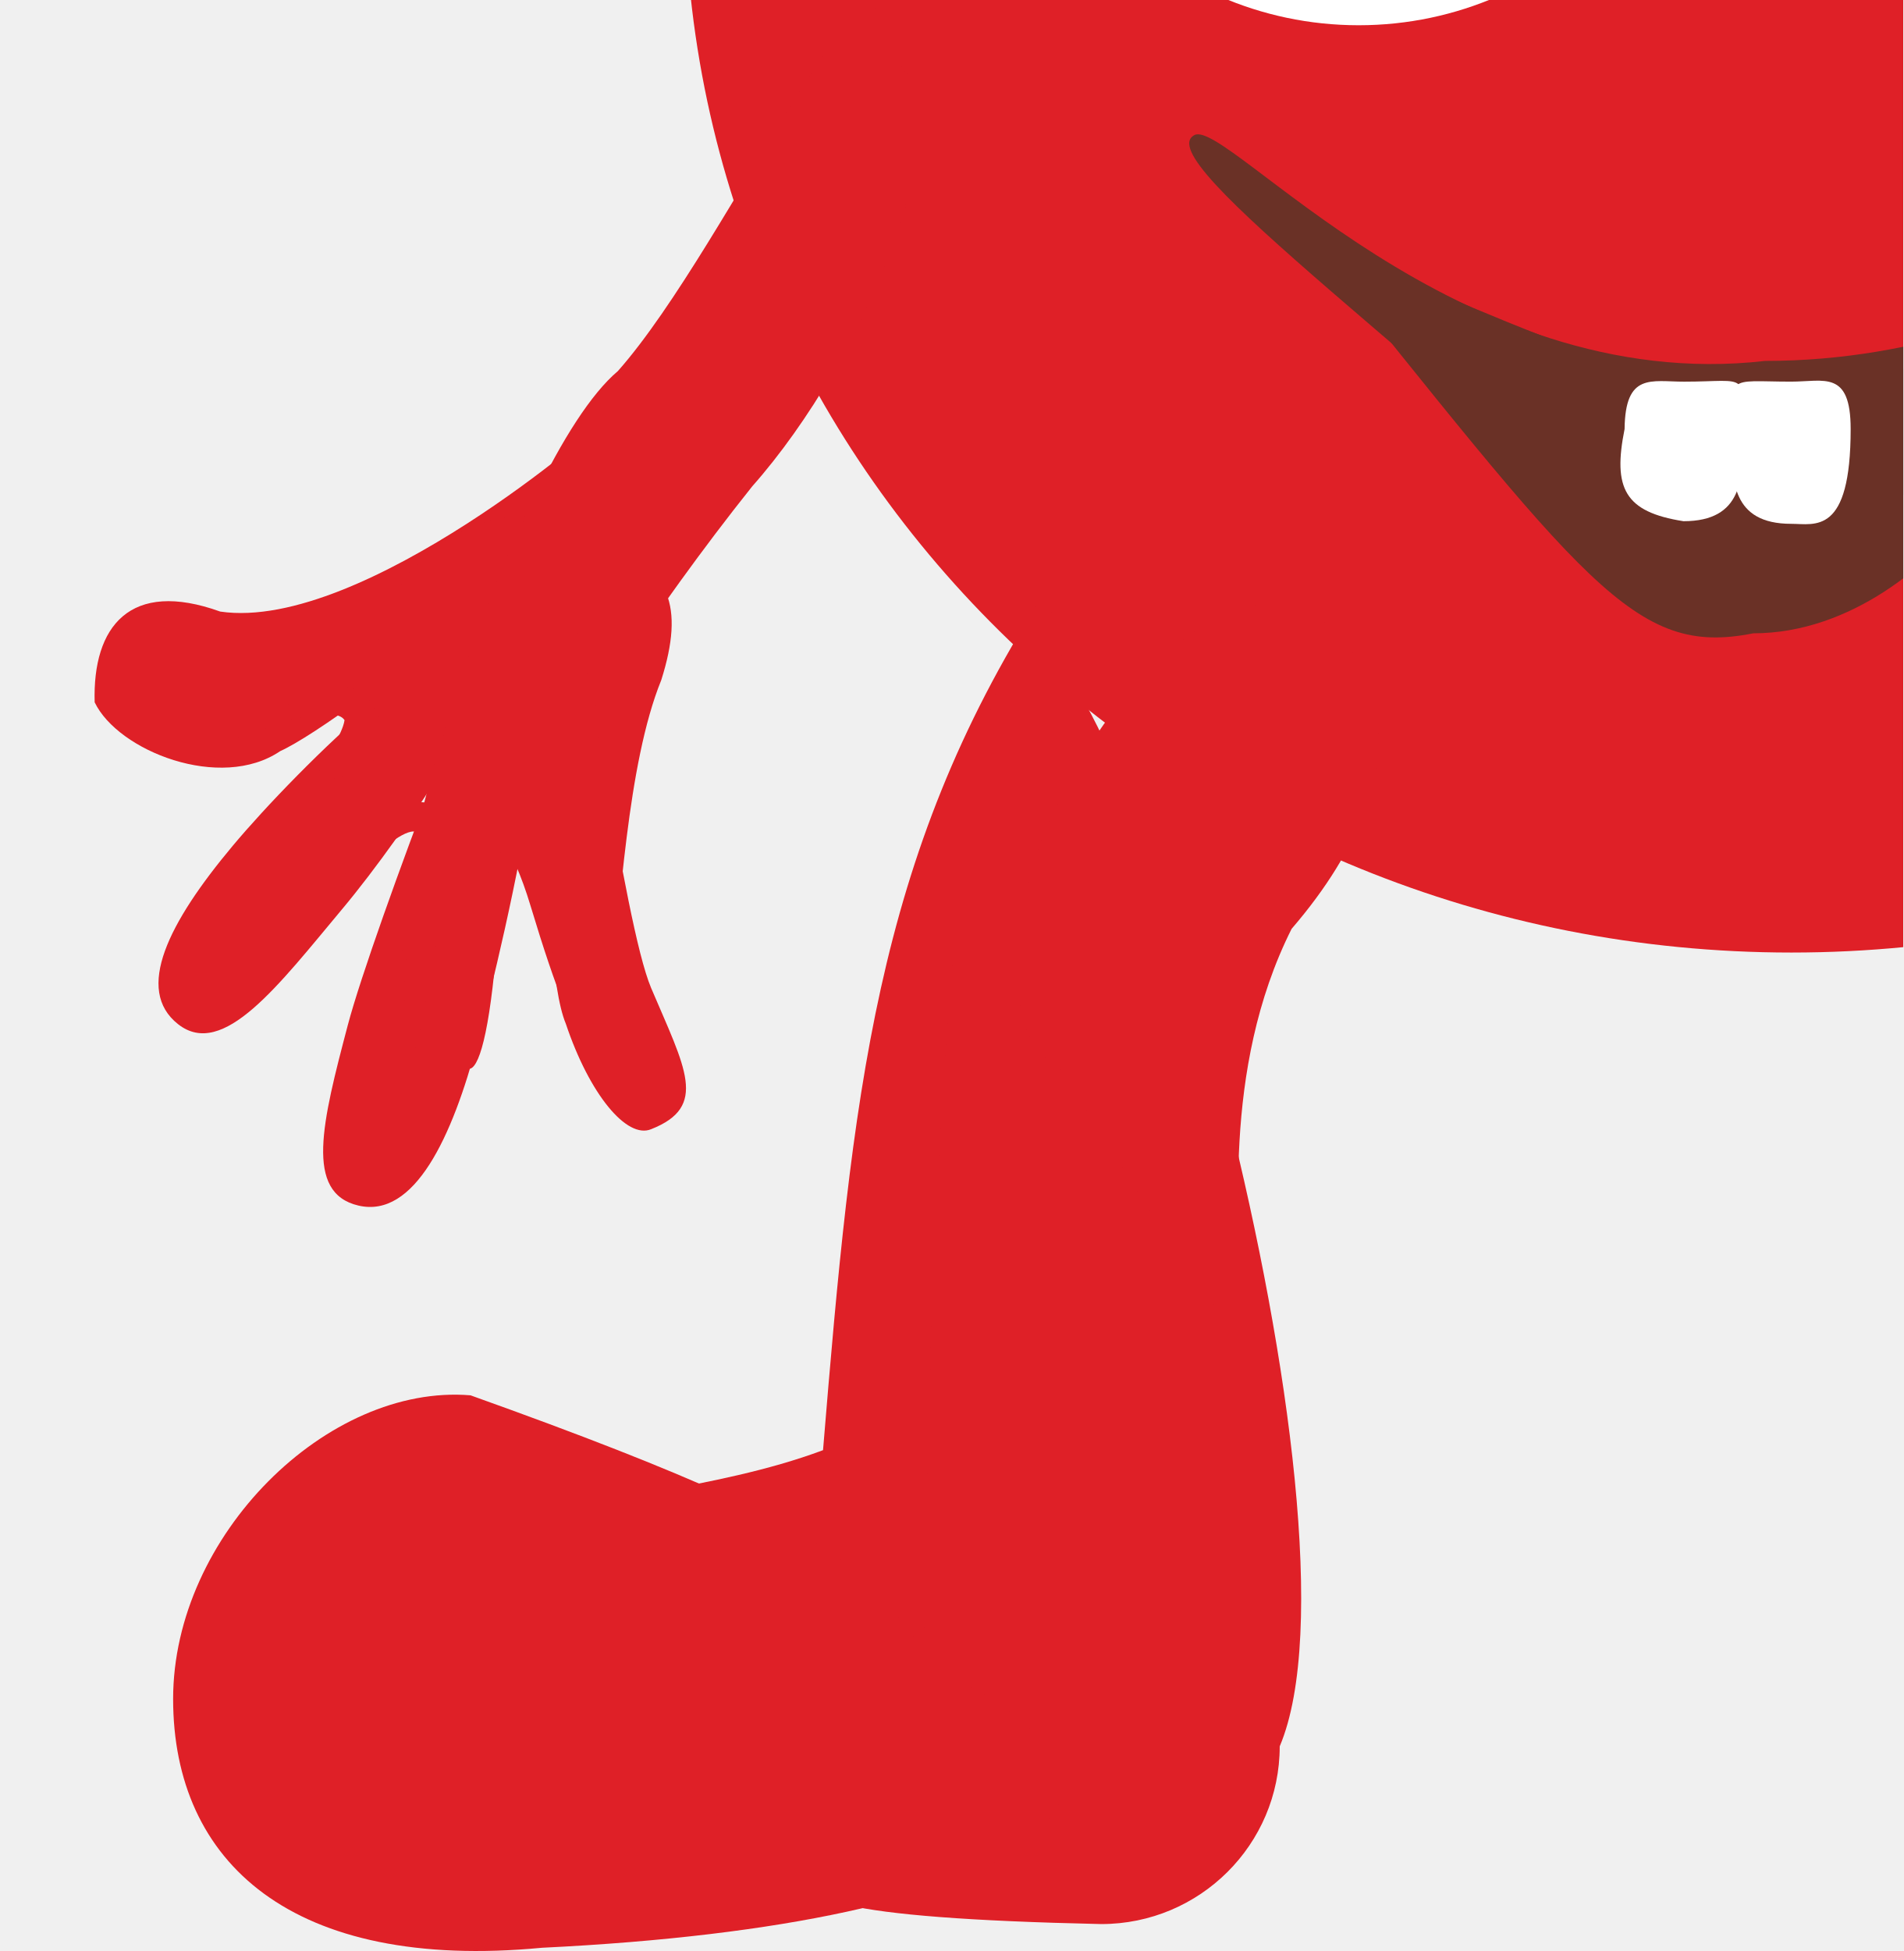
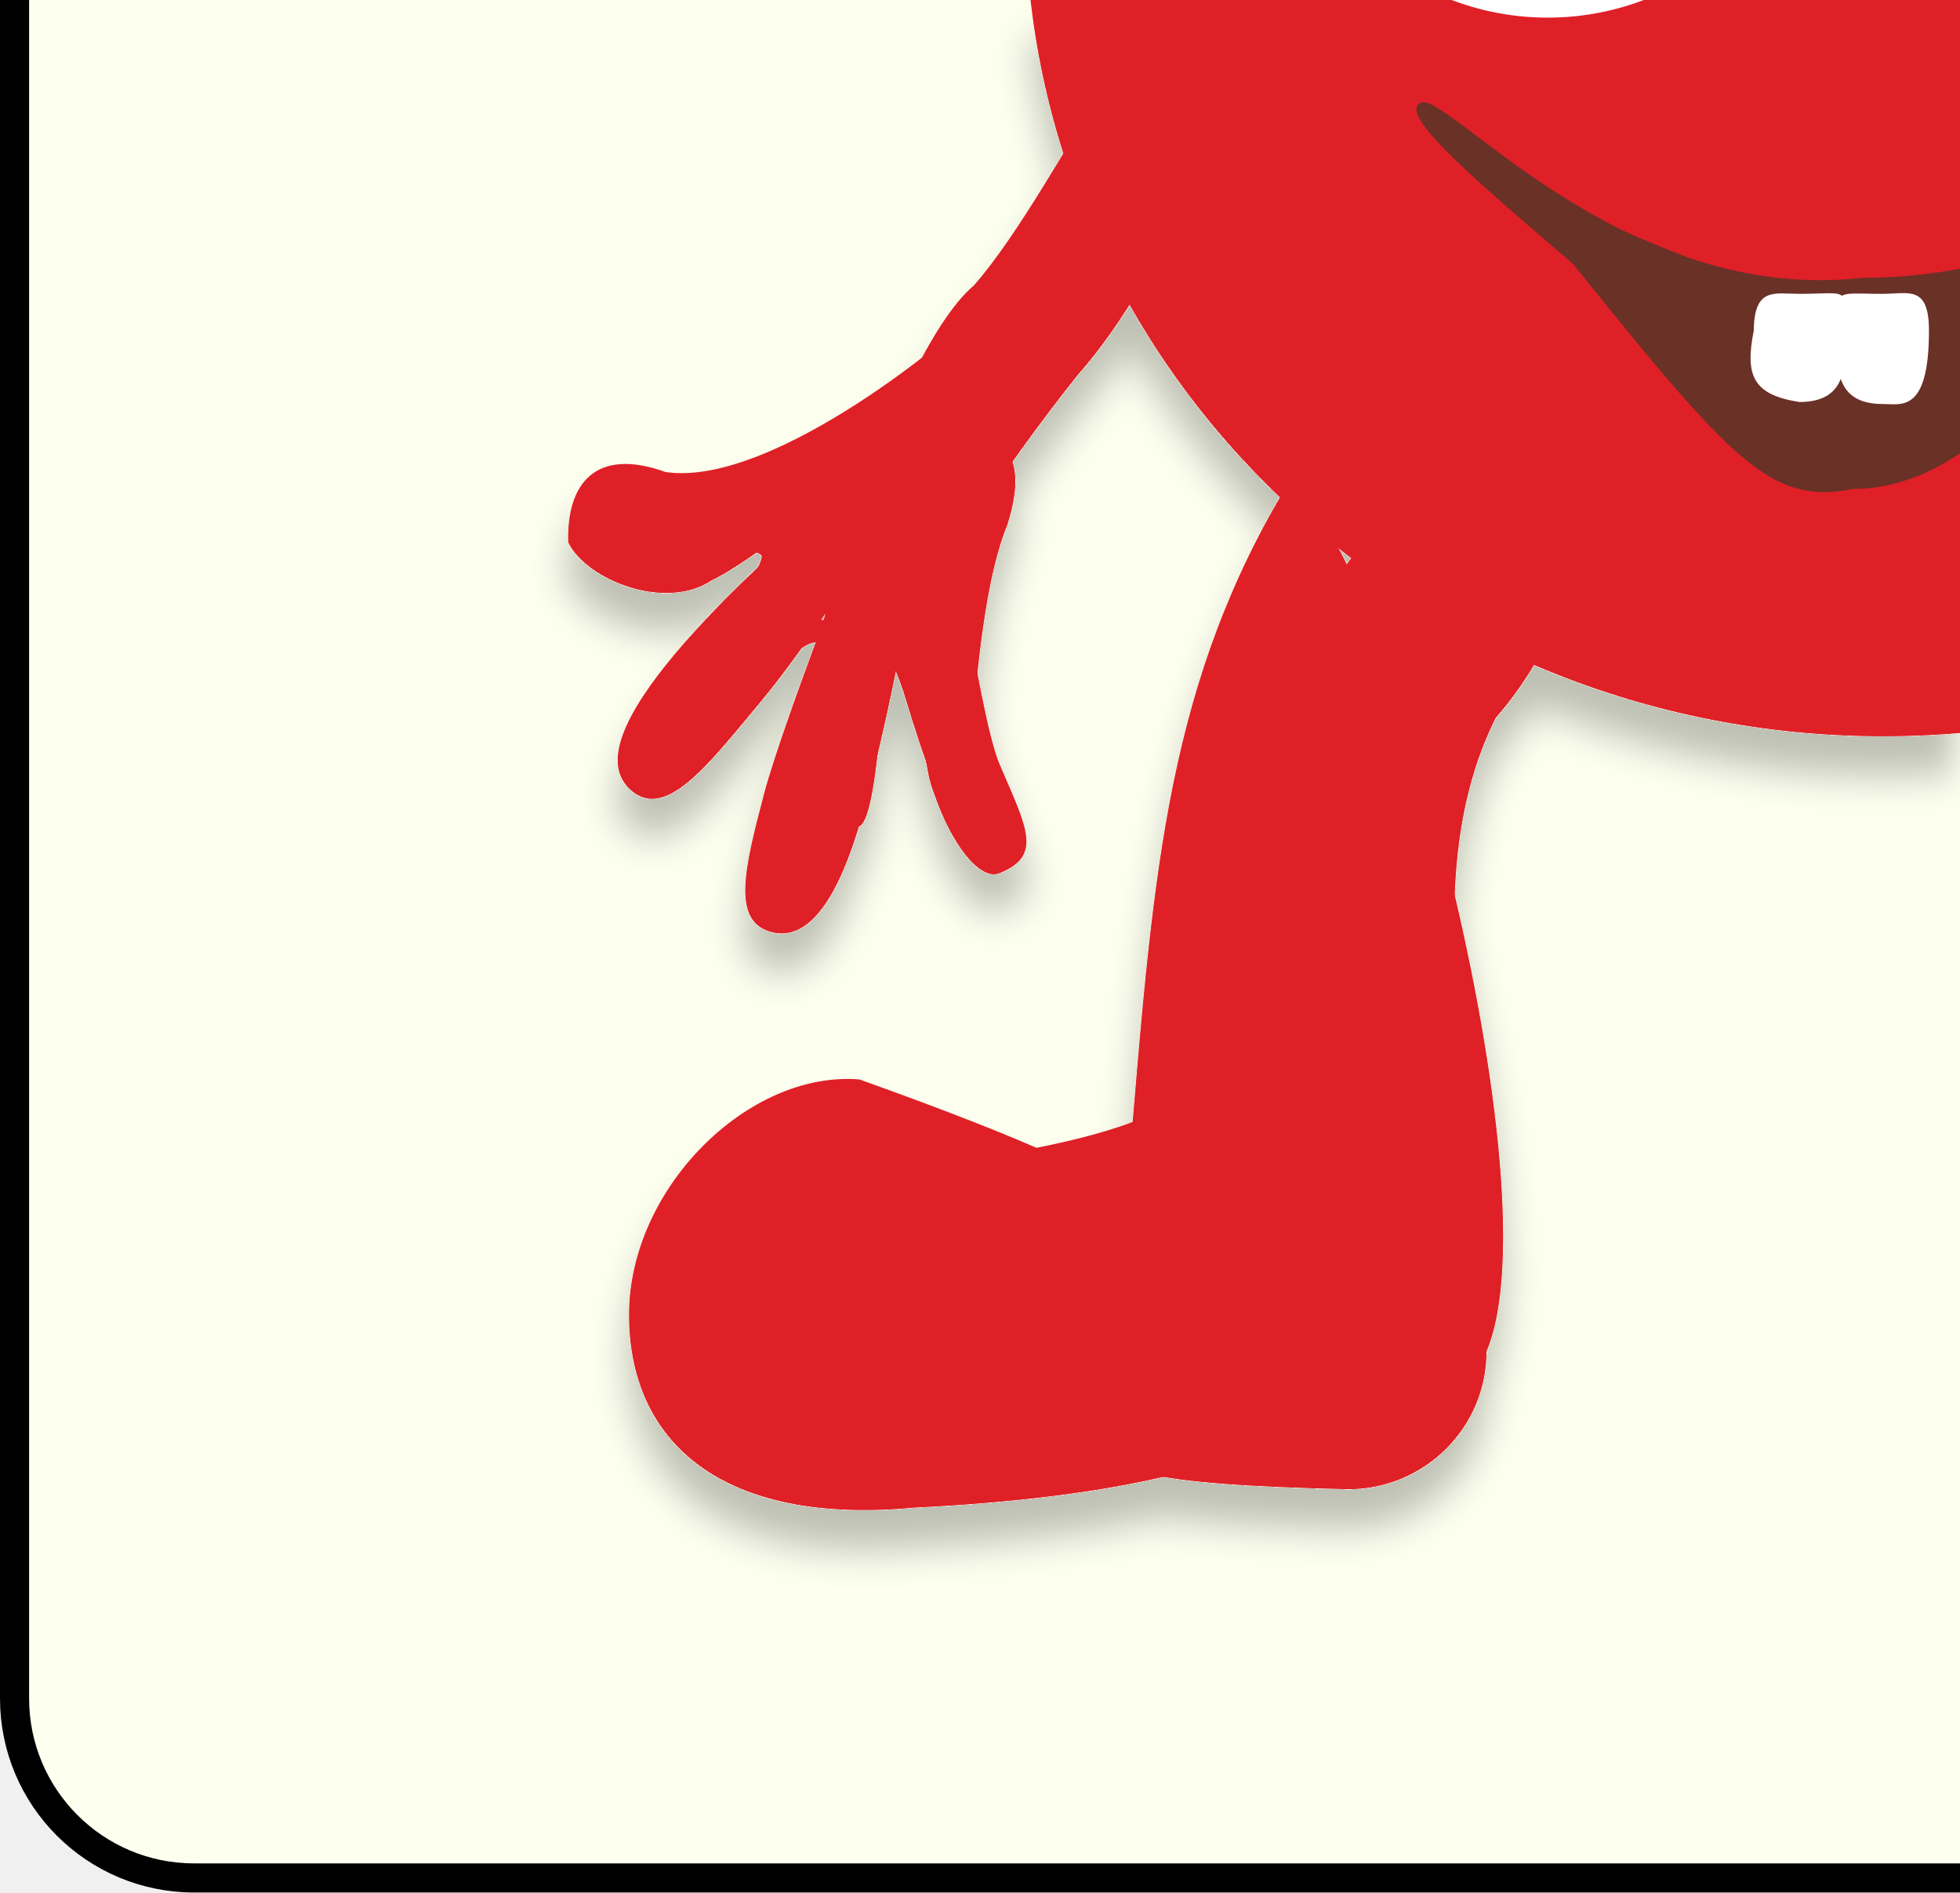
- <svg xmlns="http://www.w3.org/2000/svg" width="80" height="82" viewBox="0 0 80 82" fill="none">
-   <g clip-path="url(#clip0_453_1424)">
-     <ellipse cx="75.298" cy="-4.782" rx="46.514" ry="44.817" fill="#DF2027" />
-     <path d="M9.257 25.704C15.28 26.59 25.68 17.514 24.782 18.125C27.639 20.152 14.538 30.326 11.778 31.57C9.271 33.271 4.959 31.564 3.979 29.517C3.884 26.329 5.465 24.338 9.257 25.704Z" fill="#DF2027" />
-     <path d="M9.778 35.554C12.471 32.334 19.781 25.096 20.62 27.623C21.469 28.327 17.093 34.97 14.399 38.19C11.706 41.41 9.376 44.533 7.488 43.048C5.649 41.602 7.084 38.774 9.778 35.554Z" fill="#DF2027" />
-     <path d="M14.616 43.098C15.684 39.044 21.357 24.349 21.173 25.832C24.893 24.283 21.144 39.716 20.076 43.77C19.009 47.823 17.408 51.217 15.066 50.67C12.785 50.137 13.549 47.151 14.616 43.098Z" fill="#DF2027" />
-     <path d="M25.479 22.994C28.147 23.83 28.779 25.473 27.796 28.582C24.89 35.733 26.794 52.982 22.292 38.043C19.317 28.171 12.279 35.056 15.887 27.267C16.288 23.415 20.785 19.754 25.479 22.994Z" fill="#DF2027" />
-     <path d="M13.929 37.686C14.412 37.016 16.706 32.579 18.41 33.992C19.16 34.529 19.376 35.507 18.892 36.177C16.276 39.215 17.771 36.128 17.554 34.993C16.771 34.483 13.445 38.356 13.929 37.686Z" fill="#DF2027" />
-     <path d="M9.927 30.987C10.647 30.578 14.514 27.366 15.689 29.733C16.237 30.688 16.098 31.794 15.378 32.203C11.696 33.825 14.287 31.535 14.482 30.27C13.892 29.324 9.207 31.396 9.927 30.987Z" fill="#DF2027" />
-     <path d="M17.296 44.548C17.252 43.724 16.107 38.841 18.758 38.859C19.861 38.801 20.791 39.421 20.835 40.245C20.173 47.525 18.929 45.365 18.698 40.174C18.053 40.24 17.34 45.372 17.296 44.548Z" fill="#DF2027" />
-     <path d="M17.062 40.297C15.613 39.023 21.418 19.446 25.971 15.597C30.723 10.236 37.227 -5.038 37.473 2.326C40.674 4.891 36.371 15.079 31.619 20.441C23.07 31.159 18.512 41.571 17.062 40.297Z" fill="#DF2027" />
-     <path d="M23.782 43.023C22.6 40.236 22.766 25.524 23.782 25.096C24.574 25.749 26.189 38.742 27.371 41.529C28.801 44.898 29.784 46.509 27.371 47.459C26.355 47.886 24.782 46.011 23.782 43.023Z" fill="#DF2027" />
-     <path d="M34.595 73.708C12.82 61.484 25.283 64.436 34.595 60.95C35.827 46.011 36.786 36.051 43.788 25.096C46.572 26.659 44.593 67.784 42.829 70.899C41.065 74.013 37.379 75.271 34.595 73.708Z" fill="#DF2027" />
-     <path d="M53.791 73.399C53.791 77.524 50.432 80.868 46.289 80.868C23.782 80.37 38.787 77.524 38.787 73.399C38.787 69.273 39.145 27.088 43.288 27.088C47.432 27.088 57.793 63.937 53.791 73.399Z" fill="#DF2027" />
-     <path d="M39.787 70.411C50.29 75.391 43.288 80.868 22.782 81.864C12.279 82.86 7.277 78.282 7.277 71.407C7.277 64.531 13.777 58.147 19.778 58.645C38.787 65.431 35.786 66.427 39.787 70.411Z" fill="#DF2027" />
-     <path d="M54.291 39.039C48.29 50.99 57.793 65.929 44.645 45.022C41.962 43.602 42.1 38.12 44.953 32.777C47.806 27.435 52.293 24.256 54.976 25.676C57.659 27.096 60.293 32.068 54.291 39.039Z" fill="#DF2027" />
-     <path d="M97.533 39.039C103.535 50.99 94.032 65.929 107.18 45.022C109.863 43.602 109.725 38.12 106.872 32.778C104.019 27.435 99.531 24.256 96.849 25.676C94.166 27.096 91.531 32.068 97.533 39.039Z" fill="#DF2027" />
-     <path d="M96.703 7.206C97.427 7.965 96.18 8.7 72.199 26.622C60.194 15.167 48.189 6.699 50.212 5.675C51.593 4.976 61.194 16.661 74.198 15.169C87.201 15.172 95.725 6.181 96.703 7.206Z" fill="#6A3126" />
-     <path d="M82.699 21.638C81.198 23.63 77.84 26.618 73.696 26.618C68.695 27.614 66.694 24.626 54.69 9.687C56.691 10.683 69.553 16.659 73.696 16.659C79.698 18.651 103.705 0.226 82.699 21.638Z" fill="#6A3126" />
-     <path d="M72.789 18.53C72.789 20.18 72.789 22.016 75.29 22.016C76.29 22.016 77.79 22.514 77.79 18.032C77.79 15.543 76.671 16.04 75.29 16.04C72.513 16.04 72.762 15.652 72.789 18.53Z" fill="white" />
-     <path d="M73.263 18.421C73.263 20.071 73.263 21.906 70.762 21.906C68.287 21.518 67.787 20.522 68.287 18.032C68.314 15.652 69.407 16.041 70.788 16.041C73.565 16.041 73.289 15.543 73.263 18.421Z" fill="white" />
-     <ellipse cx="91.12" cy="-14.376" rx="15.005" ry="15.437" fill="white" />
-     <ellipse cx="57.109" cy="-14.376" rx="15.005" ry="15.437" fill="white" />
+ <svg xmlns="http://www.w3.org/2000/svg" width="202" height="195" viewBox="0 0 202 195" fill="none">
+   <g clip-path="url(#clip0_577_3069)">
+     <rect x="1.5" y="-193.5" width="402" height="387" rx="18.5" fill="#FDFFEF" />
+     <rect x="1.5" y="-193.5" width="402" height="387" rx="18.5" stroke="black" stroke-width="3" />
+     <g filter="url(#filter0_d_577_3069)">
+       <ellipse cx="194.066" cy="-9.285" rx="88.377" ry="85.152" fill="#DF2027" />
+       <path d="M68.589 48.637C80.031 50.321 99.791 33.076 98.087 34.237C103.514 38.09 78.623 57.419 73.379 59.782C68.615 63.014 60.422 59.771 58.56 55.881C58.379 49.826 61.385 46.041 68.589 48.637Z" fill="#DF2027" />
+       <path d="M69.578 67.352C74.696 61.234 88.584 47.483 90.178 52.284C91.791 53.621 83.476 66.243 78.359 72.361C73.241 78.479 68.814 84.412 65.227 81.591C61.734 78.844 64.46 73.47 69.578 67.352Z" fill="#DF2027" />
+       <path d="M78.771 81.686C80.799 73.984 91.578 46.063 91.229 48.881C98.297 45.937 91.174 75.261 89.145 82.962C87.117 90.664 84.076 97.113 79.625 96.072C75.291 95.06 76.742 89.387 78.771 81.686Z" fill="#DF2027" />
+       <path d="M99.409 43.488C104.479 45.078 105.681 48.199 103.812 54.106C98.29 67.692 101.908 100.466 93.355 72.082C87.703 53.325 74.329 66.406 81.185 51.608C81.948 44.289 90.491 37.332 99.409 43.488Z" fill="#DF2027" />
+       <path d="M77.465 71.403C78.383 70.13 82.742 61.7 85.979 64.386C87.404 65.406 87.814 67.264 86.895 68.537C81.925 74.309 84.764 68.443 84.352 66.287C82.865 65.319 76.546 72.676 77.465 71.403Z" fill="#DF2027" />
+       <path d="M69.862 58.675C71.229 57.897 78.578 51.796 80.809 56.292C81.85 58.107 81.585 60.209 80.218 60.986C73.222 64.068 78.145 59.716 78.515 57.312C77.394 55.515 68.494 59.452 69.862 58.675Z" fill="#DF2027" />
+       <path d="M83.862 84.441C83.778 82.876 81.603 73.598 86.64 73.633C88.736 73.521 90.503 74.7 90.587 76.266C89.328 90.098 86.965 85.994 86.525 76.131C85.301 76.256 83.946 86.006 83.862 84.441Z" fill="#DF2027" />
+       <path d="M83.419 76.365C80.665 73.944 91.694 36.747 100.344 29.435C109.373 19.248 121.732 -9.772 122.198 4.22C128.281 9.094 120.105 28.451 111.076 38.637C94.834 59.003 86.173 78.786 83.419 76.365Z" fill="#DF2027" />
+       <path d="M96.186 81.544C93.94 76.249 94.255 48.295 96.186 47.483C97.691 48.724 100.76 73.41 103.006 78.706C105.721 85.107 107.59 88.167 103.006 89.973C101.075 90.784 98.087 87.221 96.186 81.544Z" fill="#DF2027" />
+       <path d="M116.731 139.846C75.358 116.619 99.037 122.228 116.731 115.605C119.071 87.221 120.894 68.298 134.198 47.483C139.487 50.452 135.726 128.591 132.375 134.508C129.024 140.425 122.02 142.815 116.731 139.846Z" fill="#DF2027" />
+       <path d="M153.203 139.258C153.203 147.096 146.821 153.45 138.949 153.45C96.186 152.503 124.695 147.096 124.695 139.258C124.695 131.42 125.375 51.267 133.247 51.267C141.12 51.267 160.806 121.281 153.203 139.258Z" fill="#DF2027" />
+       <path d="M126.595 133.581C146.552 143.042 133.248 153.45 94.286 155.342C74.329 157.234 64.827 148.537 64.827 135.473C64.827 122.41 77.175 110.279 88.579 111.225C124.695 124.12 118.993 126.012 126.595 133.581Z" fill="#DF2027" />
+       <path d="M154.154 73.975C142.75 96.682 160.806 125.066 135.825 85.342C130.728 82.643 130.99 72.228 136.41 62.077C141.83 51.927 150.357 45.886 155.454 48.584C160.552 51.283 165.557 60.729 154.154 73.975Z" fill="#DF2027" />
+       <path d="M236.313 73.975C247.716 96.682 229.661 125.066 254.641 85.342C259.739 82.644 259.477 72.228 254.057 62.078C248.636 51.927 240.11 45.886 235.012 48.585C229.915 51.283 224.909 60.729 236.313 73.975Z" fill="#DF2027" />
+       <path d="M234.735 13.491C236.11 14.933 233.741 16.33 188.178 50.383C165.368 28.617 142.558 12.528 146.403 10.582C149.026 9.254 167.269 31.456 191.975 28.622C216.683 28.626 232.878 11.544 234.735 13.491Z" fill="#6A3126" />
+       <path d="M208.128 40.913C205.277 44.697 198.895 50.374 191.023 50.374C181.52 52.267 177.718 46.59 154.912 18.206C158.713 20.098 183.15 31.452 191.023 31.452C202.426 35.236 248.04 0.229 208.128 40.913Z" fill="#6A3126" />
+       <path d="M189.299 35.008C189.299 38.143 189.299 41.63 194.05 41.63C195.951 41.63 198.802 42.578 198.801 34.062C198.801 29.331 196.674 30.277 194.05 30.277C188.775 30.277 189.248 29.539 189.299 35.008Z" fill="white" />
+       <path d="M190.199 34.8C190.199 37.935 190.199 41.422 185.447 41.422C180.746 40.685 179.796 38.792 180.746 34.062C180.796 29.539 182.873 30.277 185.497 30.277C190.773 30.277 190.249 29.331 190.199 34.8Z" fill="white" />
+       <ellipse cx="224.128" cy="-27.514" rx="28.509" ry="29.33" fill="white" />
+       <ellipse cx="159.508" cy="-27.514" rx="28.509" ry="29.33" fill="white" />
+     </g>
  </g>
  <defs>
-     <clipPath id="clip0_453_1424">
-       <rect width="80" height="82" fill="white" />
+     <filter id="filter0_d_577_3069" x="54.552" y="-143.284" width="300.093" height="306.885" filterUnits="userSpaceOnUse" color-interpolation-filters="sRGB">
+       <feFlood flood-opacity="0" result="BackgroundImageFix" />
+       <feColorMatrix in="SourceAlpha" type="matrix" values="0 0 0 0 0 0 0 0 0 0 0 0 0 0 0 0 0 0 127 0" result="hardAlpha" />
+       <feOffset dy="4" />
+       <feGaussianBlur stdDeviation="2" />
+       <feComposite in2="hardAlpha" operator="out" />
+       <feColorMatrix type="matrix" values="0 0 0 0 0 0 0 0 0 0 0 0 0 0 0 0 0 0 0.25 0" />
+       <feBlend mode="normal" in2="BackgroundImageFix" result="effect1_dropShadow_577_3069" />
+       <feBlend mode="normal" in="SourceGraphic" in2="effect1_dropShadow_577_3069" result="shape" />
+     </filter>
+     <clipPath id="clip0_577_3069">
+       <rect width="202" height="195" fill="white" />
    </clipPath>
  </defs>
</svg>
